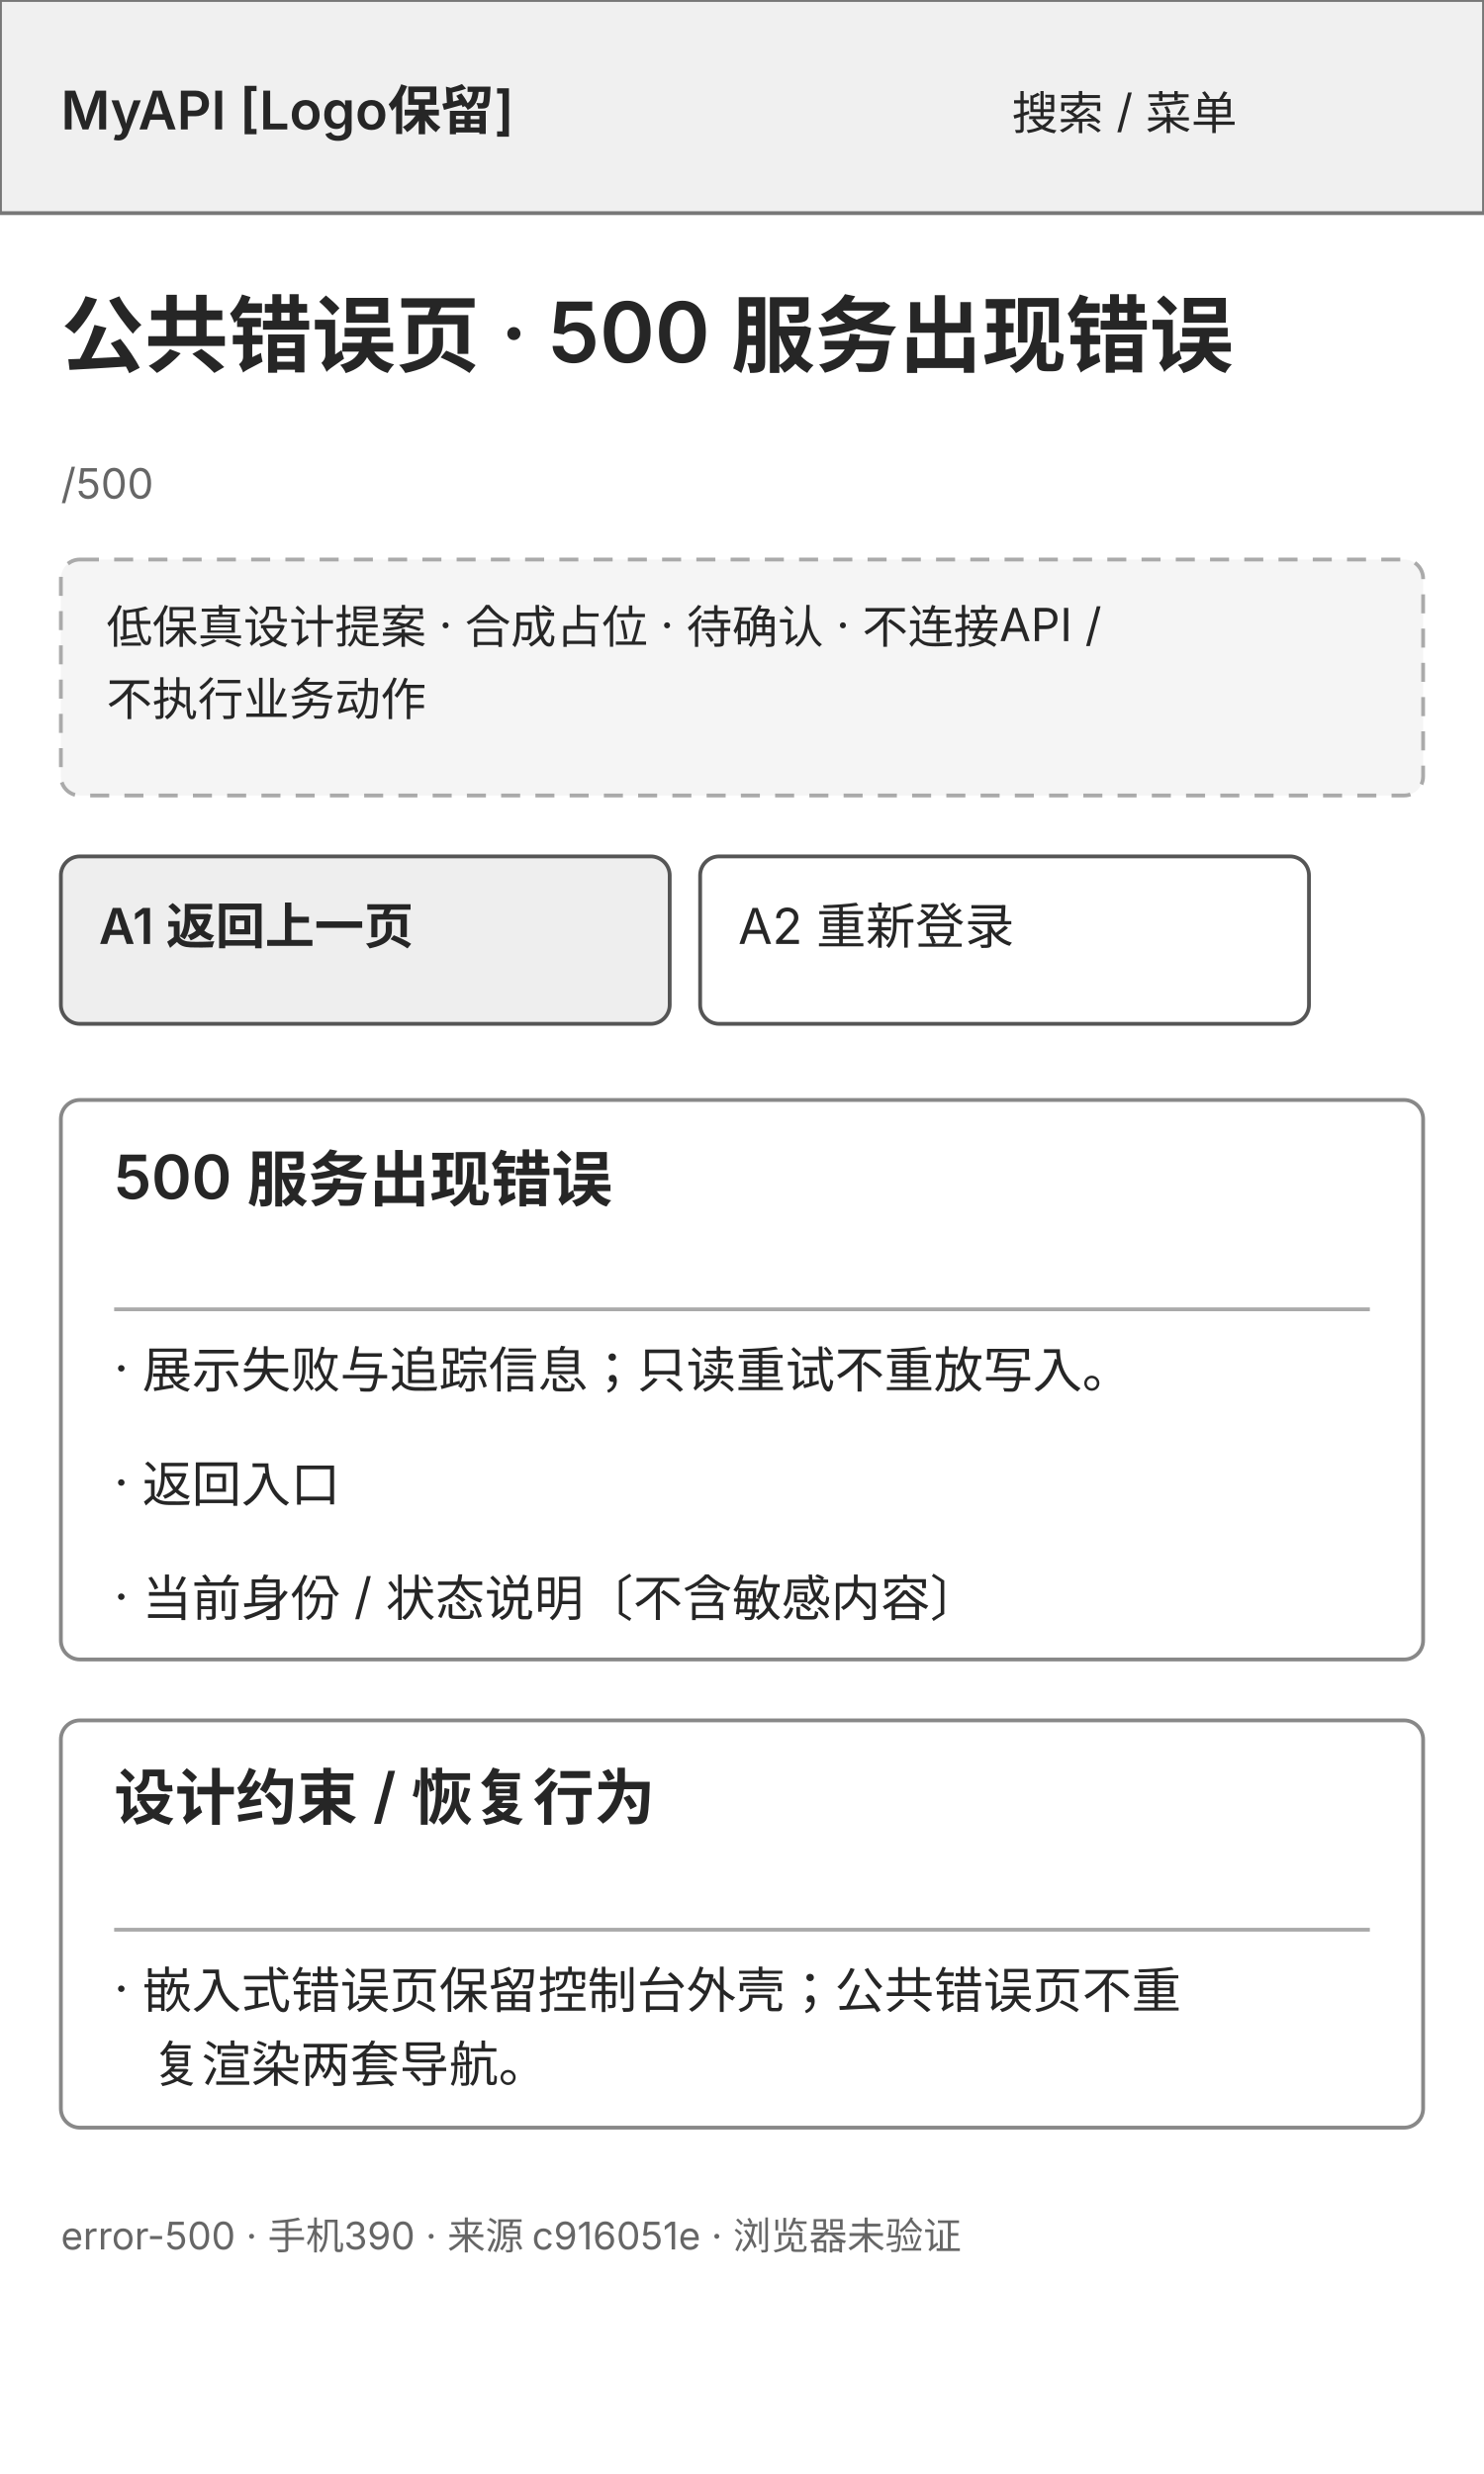
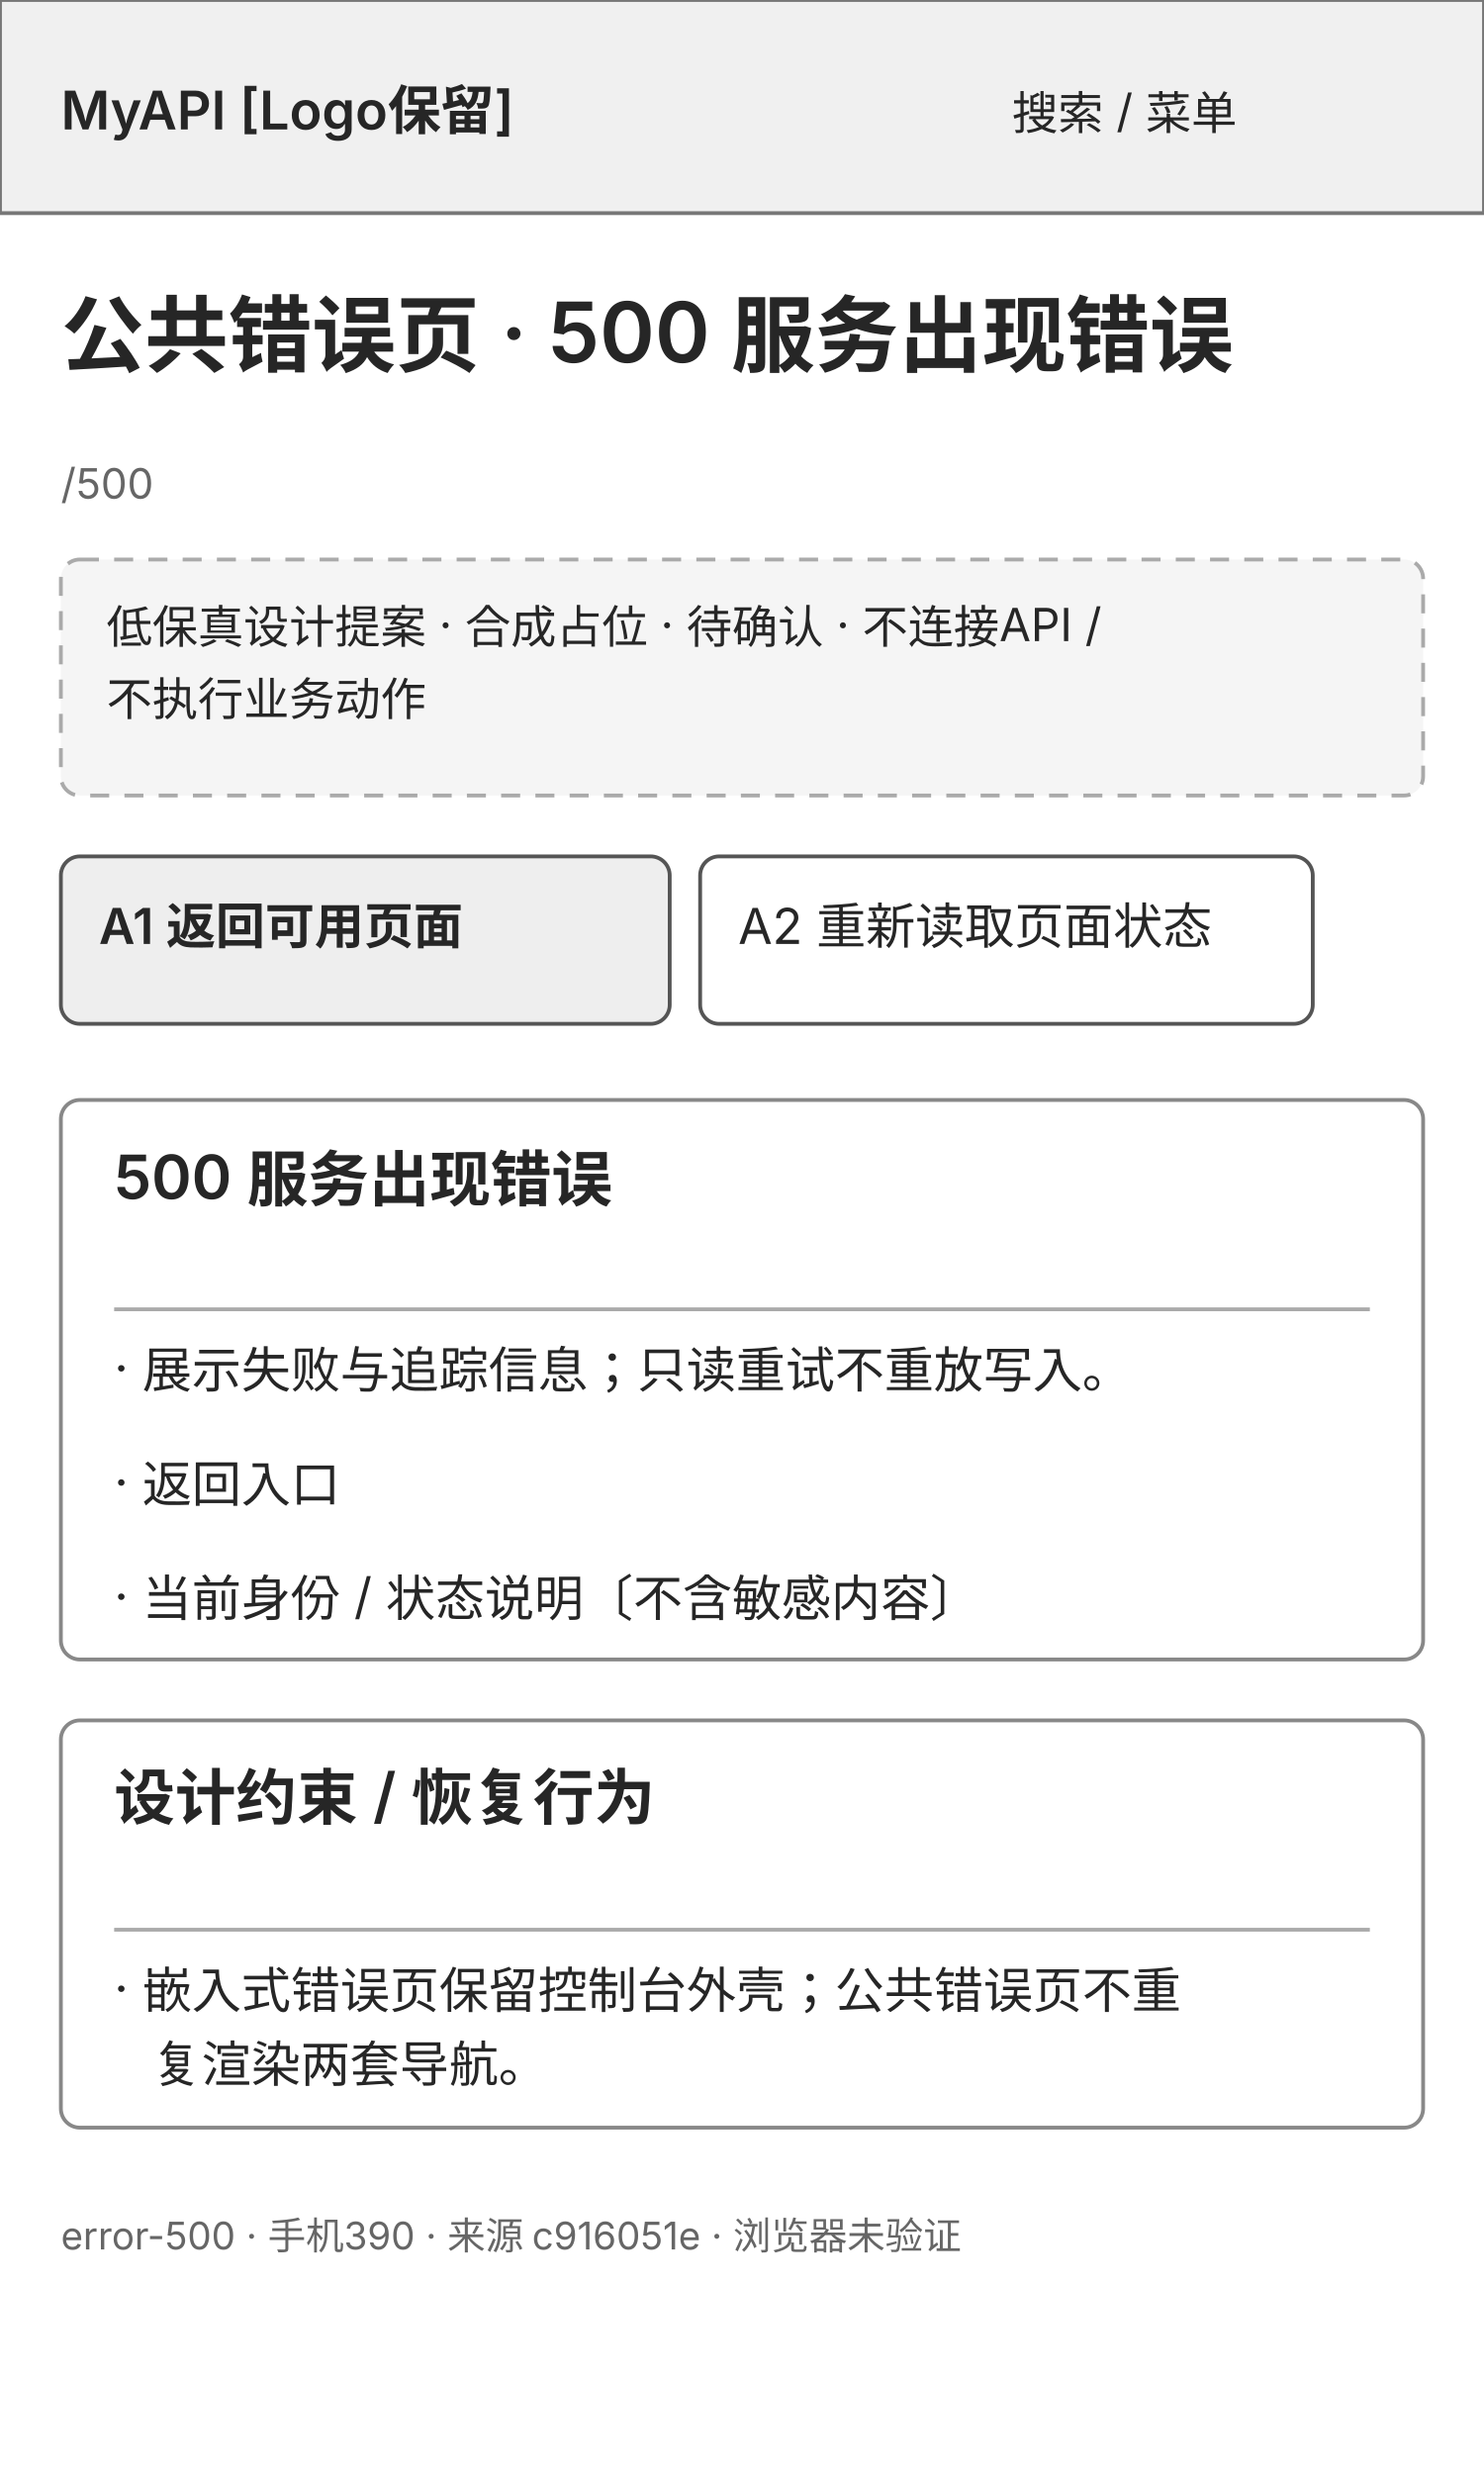
<svg xmlns="http://www.w3.org/2000/svg" width="390" height="650" viewBox="0 0 390 650" role="img" aria-labelledby="title desc">
  <rect width="100%" height="100%" fill="#ffffff" />
  <g font-family="system-ui, -apple-system, BlinkMacSystemFont, sans-serif">
    <rect x="0" y="0" width="390" height="56" rx="0" fill="#f0f0f0" stroke="#777777" />
    <text x="16" y="34" font-size="14" font-weight="600" fill="#262626">MyAPI  [Logo保留]</text>
    <text x="266" y="34" font-size="12" font-weight="normal" fill="#262626">搜索  /  菜单</text>
    <text x="16" y="96" font-size="22" font-weight="600" fill="#262626">公共错误页 · 500 服务出现错误</text>
    <text x="16" y="131" font-size="11" font-weight="normal" fill="#666666">/500</text>
    <rect x="16" y="147" width="358" height="62" rx="5" fill="#f5f5f5" stroke="#aaaaaa" stroke-dasharray="5 4" />
    <text x="28" y="169" font-size="12" font-weight="normal" fill="#262626">低保真设计提案 · 合成占位 · 待确认 · 不连接API / </text>
    <text x="28" y="188" font-size="12" font-weight="normal" fill="#262626">不执行业务动作</text>
    <rect x="16" y="225" width="160" height="44" rx="5" fill="#eeeeee" stroke="#555555" />
-     <text x="26" y="248" font-size="13" font-weight="600" fill="#262626">A1 返回上一页</text>
-     <rect x="184" y="225" width="160" height="44" rx="5" fill="#ffffff" stroke="#555555" />
-     <text x="194" y="248" font-size="13" font-weight="normal" fill="#262626">A2 重新登录</text>
+     <text x="26" y="248" font-size="13" font-weight="600" fill="#262626">A1 返回可用页面</text>
+     <rect x="184" y="225" width="161" height="44" rx="5" fill="#ffffff" stroke="#555555" />
+     <text x="194" y="248" font-size="13" font-weight="normal" fill="#262626">A2 重新读取页面状态</text>
    <rect x="16.0" y="289" width="358.0" height="147" rx="5" fill="#ffffff" stroke="#888888" />
    <text x="30.0" y="315" font-size="16" font-weight="600" fill="#262626">500 服务出现错误</text>
    <line x1="30.0" y1="344" x2="360.0" y2="344" stroke="#aaaaaa" />
    <text x="30.0" y="364" font-size="13" font-weight="normal" fill="#262626">· 展示失败与追踪信息；只读重试不重放写入。</text>
    <text x="30.0" y="394" font-size="13" font-weight="normal" fill="#262626">· 返回入口</text>
    <text x="30.0" y="424" font-size="13" font-weight="normal" fill="#262626">· 当前身份 / 状态说明〔不含敏感内容〕</text>
    <rect x="16" y="452" width="358" height="107" rx="5" fill="#ffffff" stroke="#888888" />
    <text x="30" y="478" font-size="16" font-weight="600" fill="#262626">设计约束 / 恢复行为</text>
    <line x1="30" y1="507" x2="360" y2="507" stroke="#aaaaaa" />
    <text x="30" y="527" font-size="13" font-weight="normal" fill="#262626">· 嵌入式错误页保留控制台外壳；公共错误页不重</text>
    <text x="40" y="547" font-size="13" font-weight="normal" fill="#262626">复渲染两套导航。</text>
    <text x="16" y="591" font-size="10" font-weight="normal" fill="#666666">error-500 · 手机390 · 来源 c916051e · 浏览器未验证</text>
  </g>
</svg>
